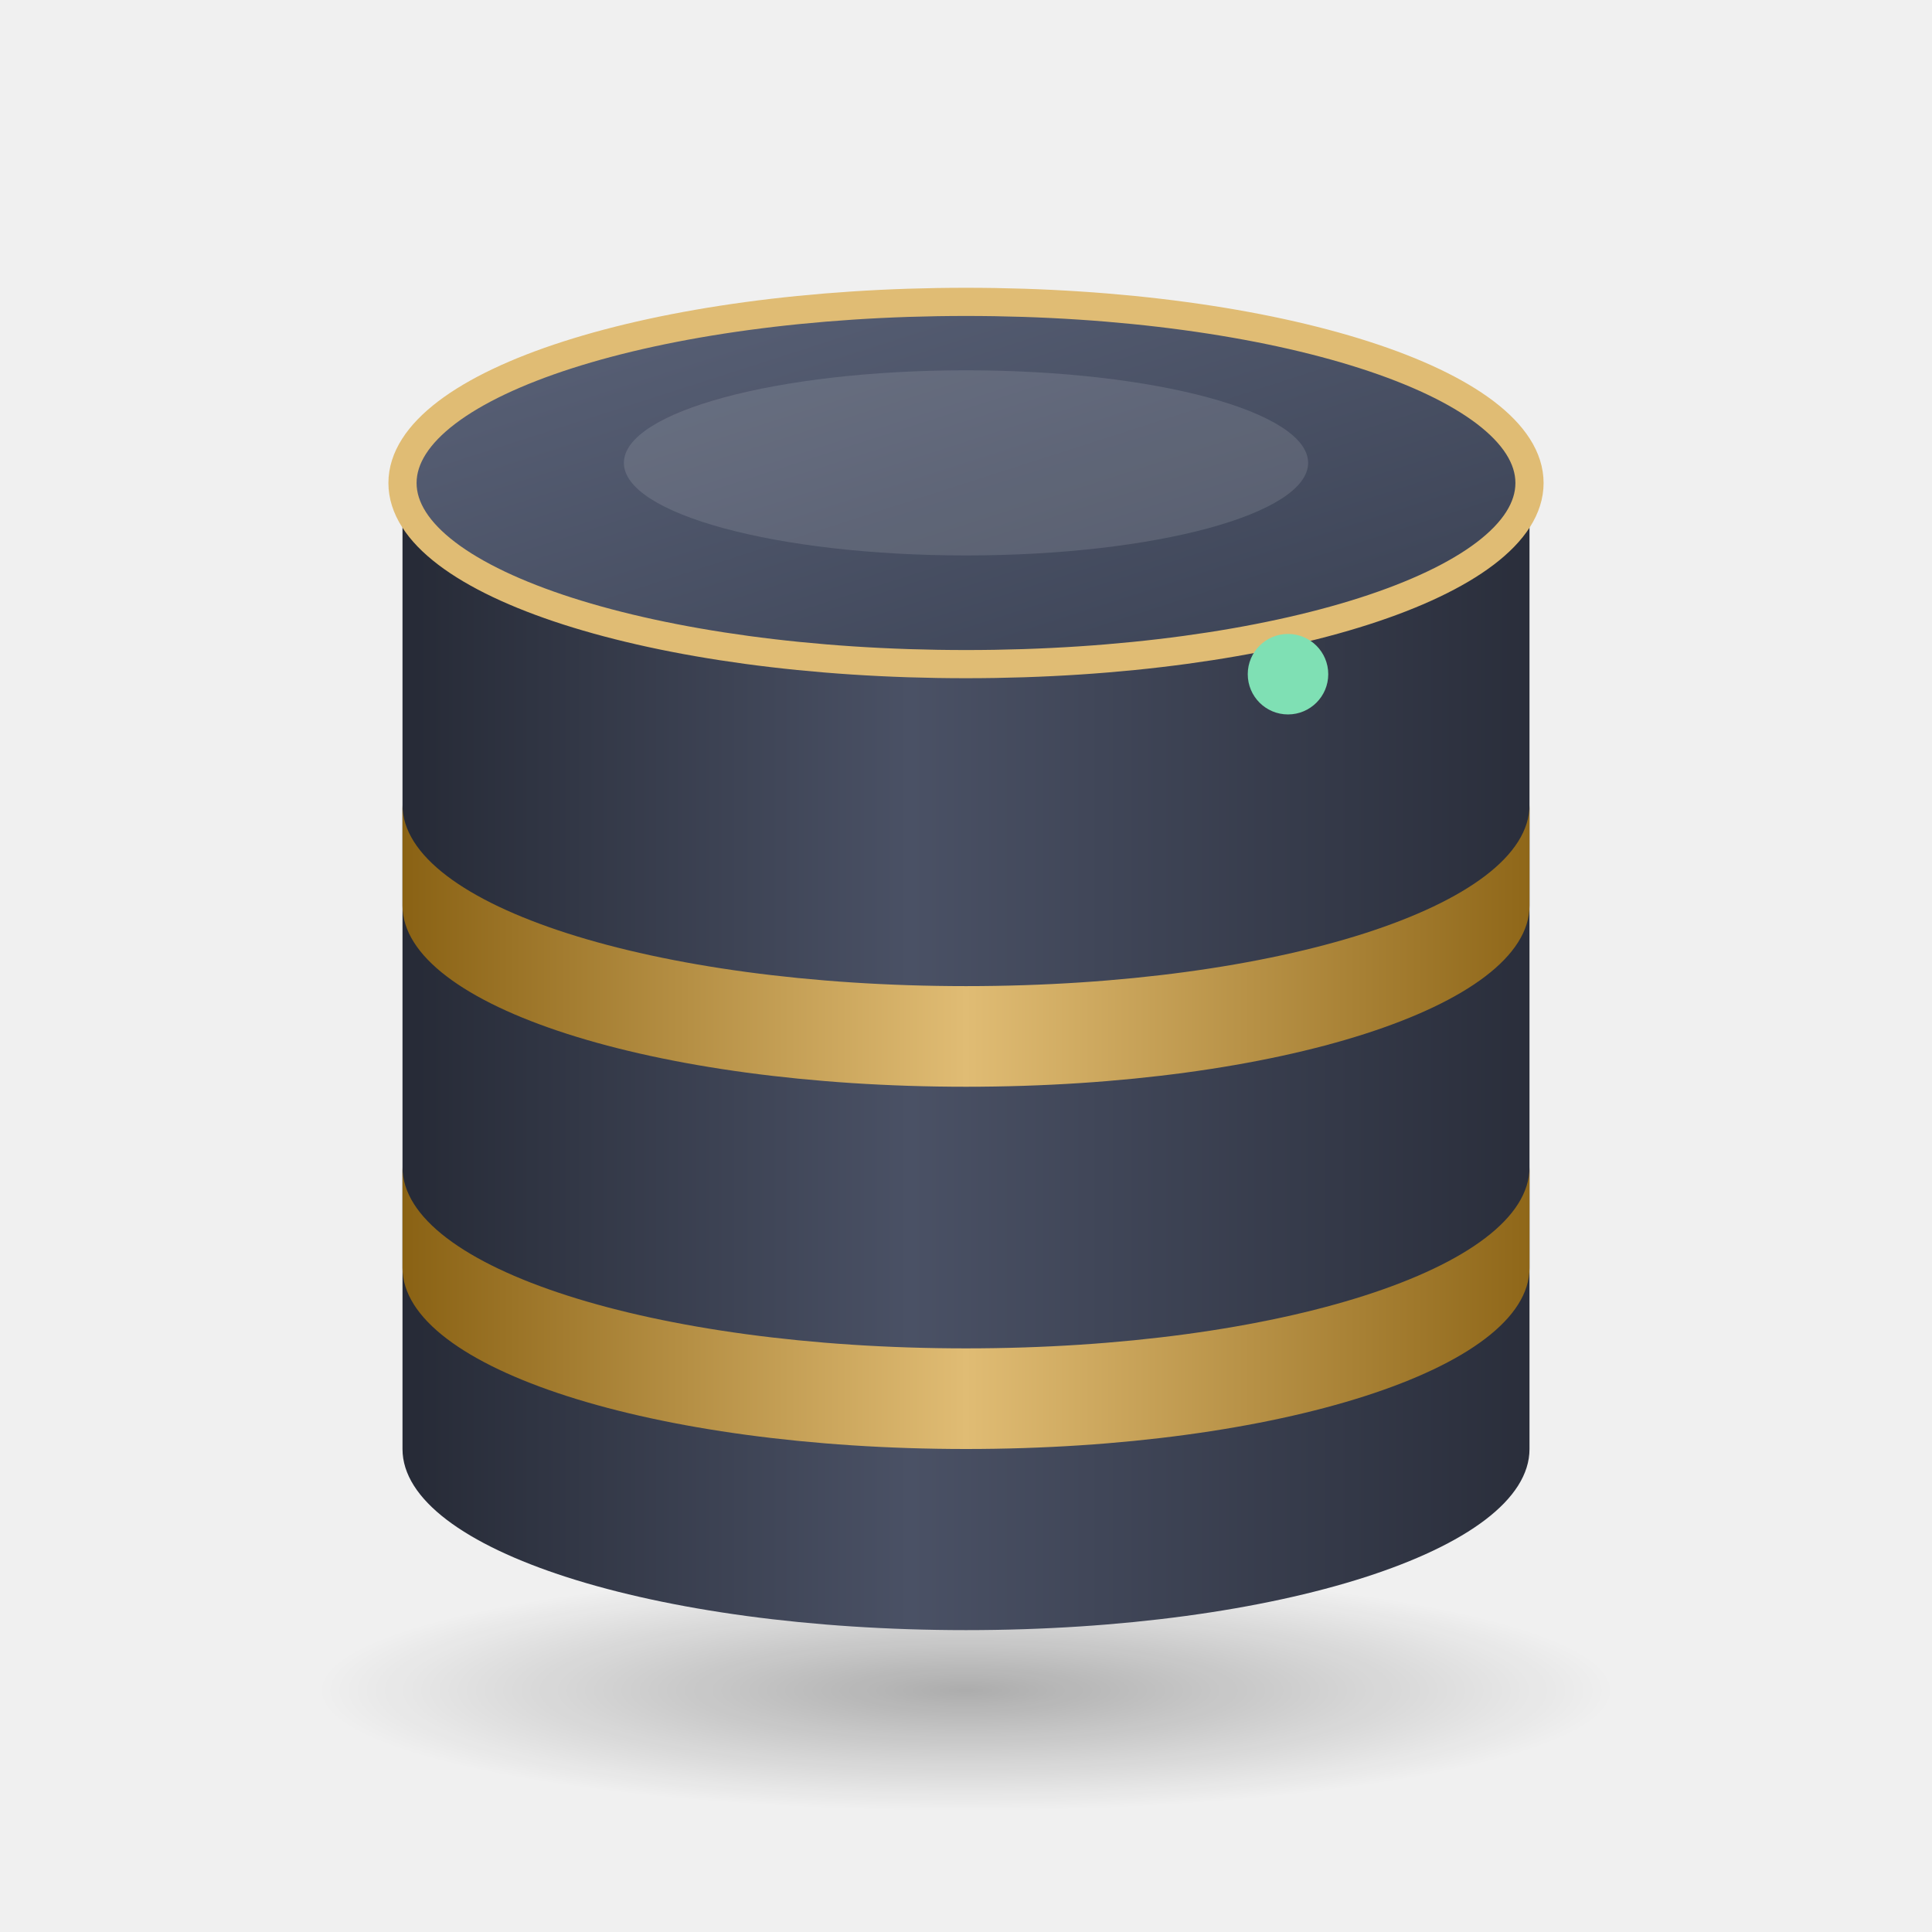
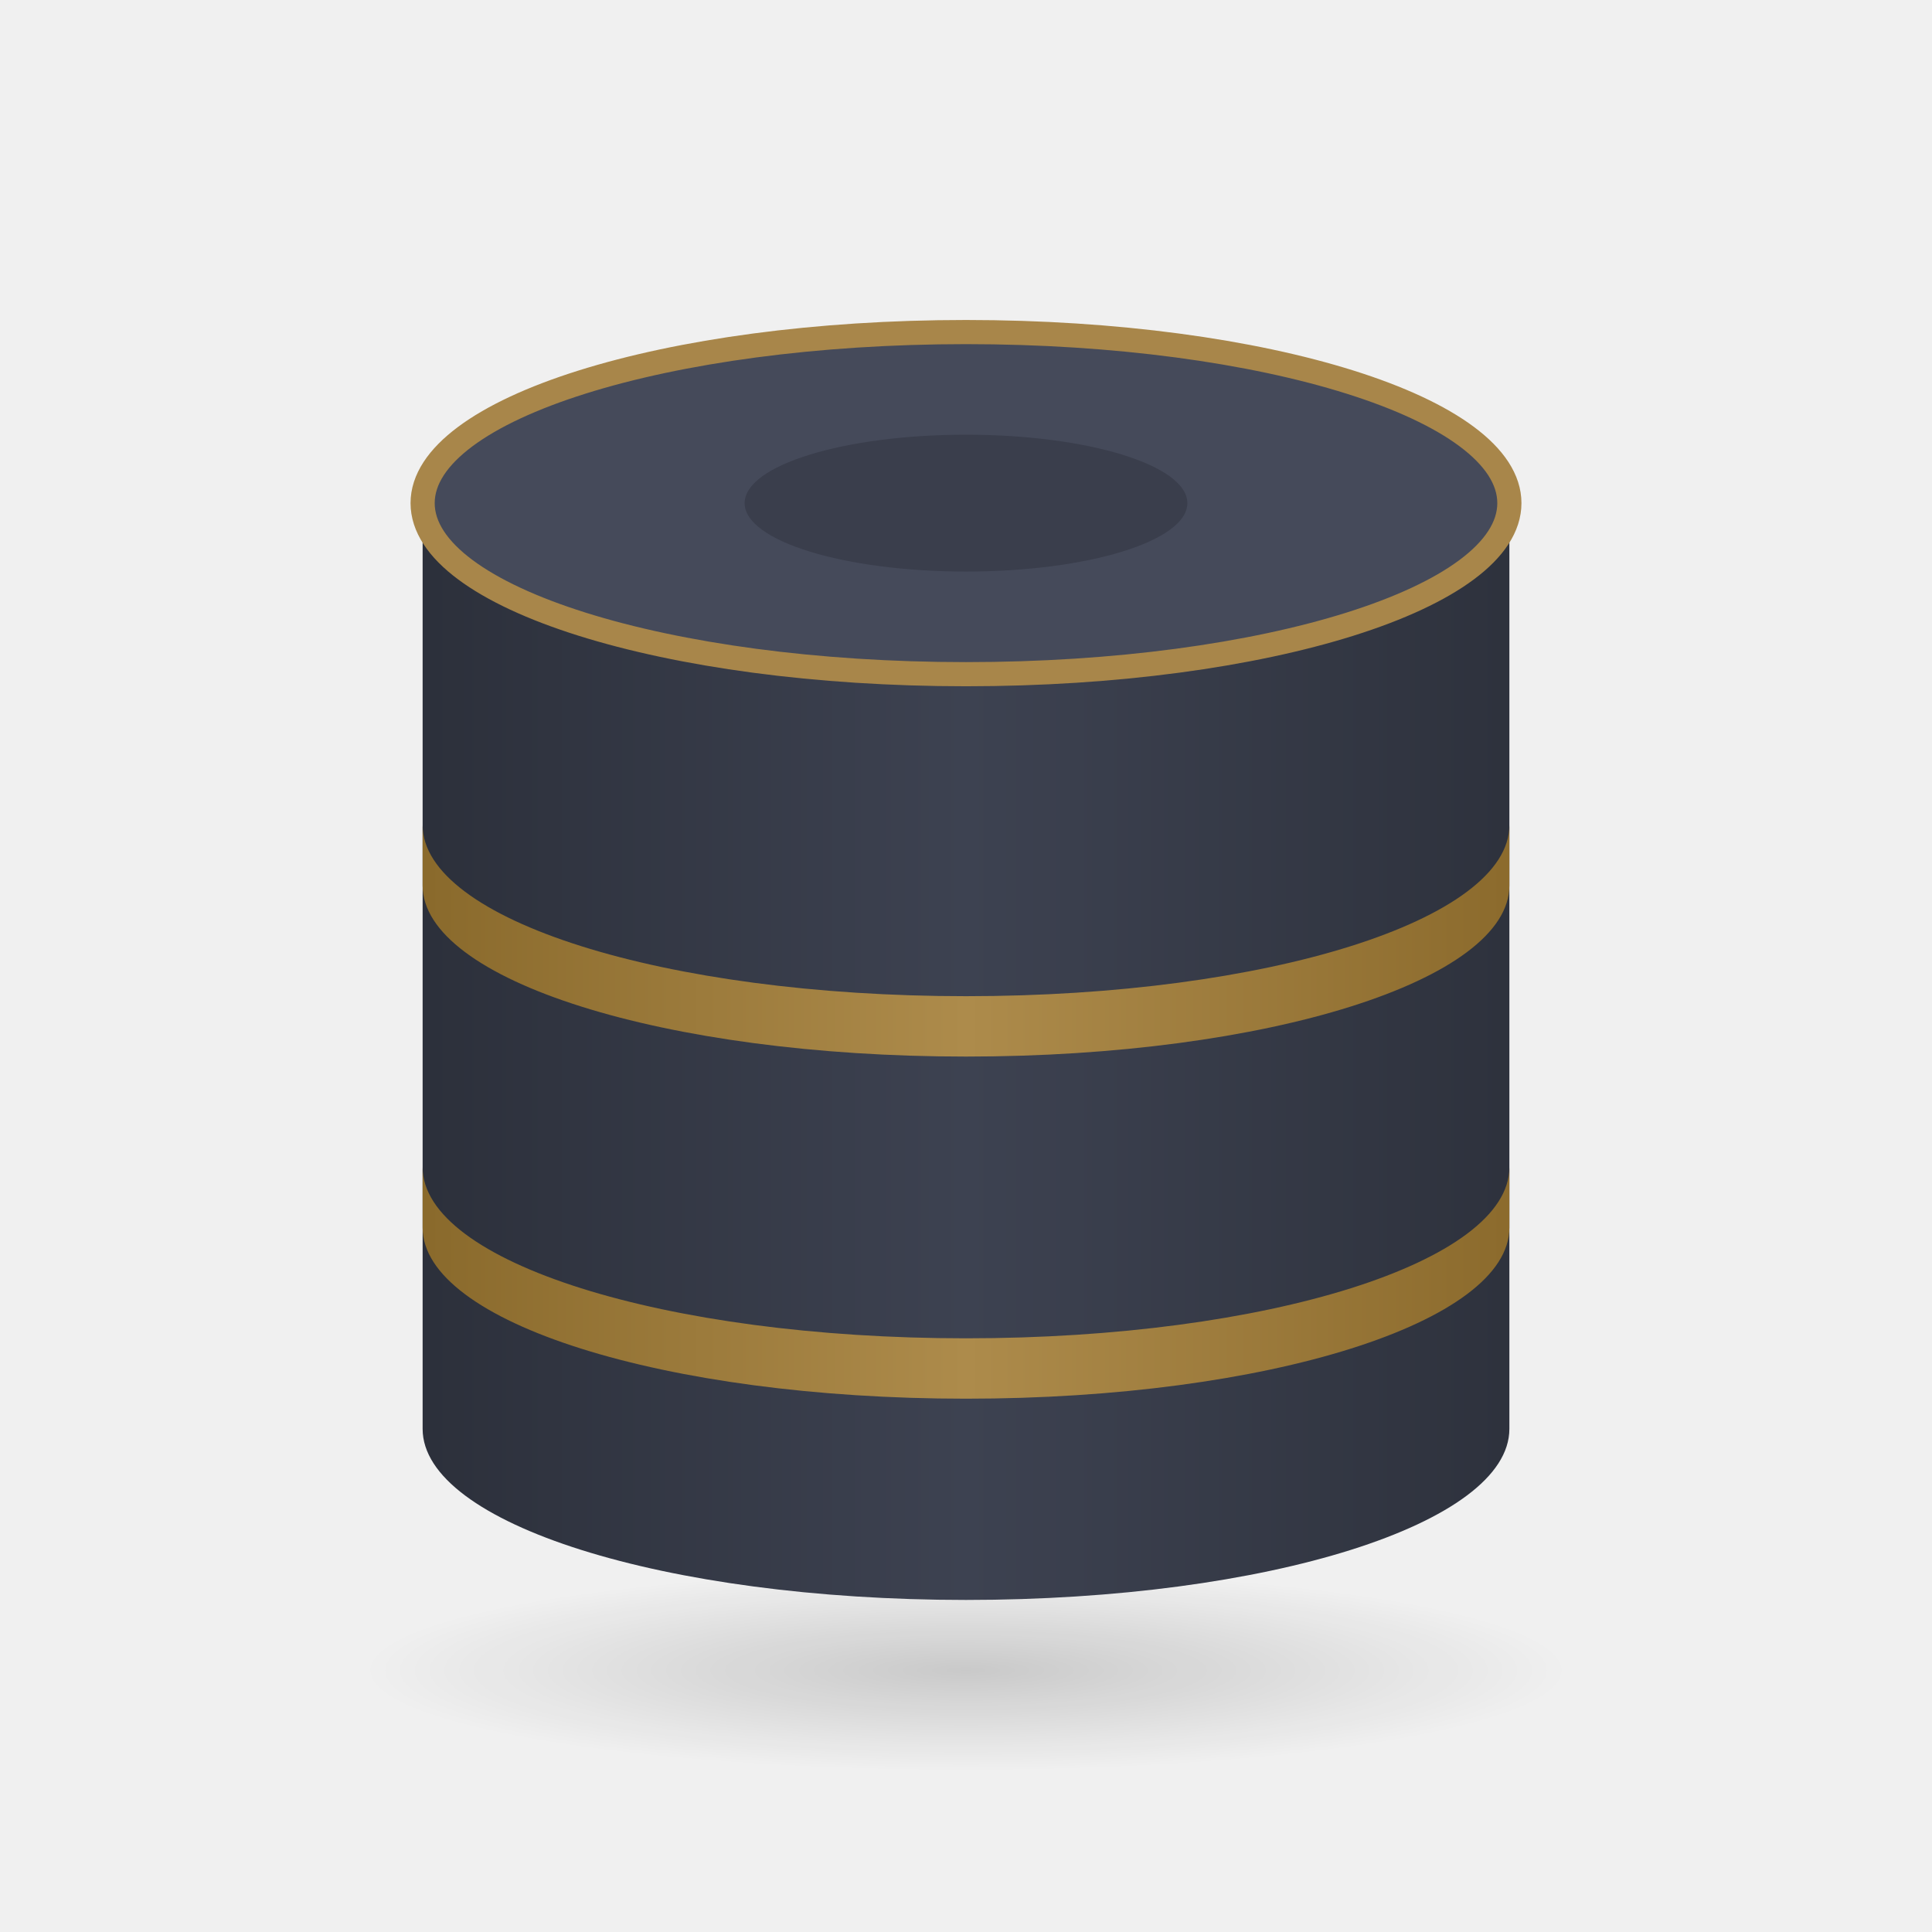
<svg xmlns="http://www.w3.org/2000/svg" viewBox="0 0 96 96" width="96" height="96">
  <defs>
-     <linearGradient id="body" x1="0" y1="0" x2="1" y2="0">
-       <stop offset="0" stop-color="#262A36" />
-       <stop offset=".45" stop-color="#4A5165" />
-       <stop offset="1" stop-color="#2A2E3B" />
+     <linearGradient id="b" x1="0" y1="0" x2="1" y2="0">
+       <stop offset="0" stop-color="#2C303B" />
+       <stop offset=".5" stop-color="#3D4251" />
+       <stop offset="1" stop-color="#2E323D" />
    </linearGradient>
-     <linearGradient id="band" x1="0" y1="0" x2="1" y2="0">
-       <stop offset="0" stop-color="#8A6214" />
-       <stop offset=".5" stop-color="#E0BC74" />
-       <stop offset="1" stop-color="#8F6719" />
+     <linearGradient id="g" x1="0" y1="0" x2="1" y2="0">
+       <stop offset="0" stop-color="#8A6A2C" />
+       <stop offset=".5" stop-color="#AD8B4B" />
+       <stop offset="1" stop-color="#8C6B2D" />
    </linearGradient>
-     <linearGradient id="lid" x1="0" y1="0" x2="1" y2="1">
-       <stop offset="0" stop-color="#5B6379" />
-       <stop offset="1" stop-color="#394052" />
-     </linearGradient>
-     <radialGradient id="shadow" cx=".5" cy=".5" r=".5">
-       <stop offset="0" stop-color="#000" stop-opacity=".28" />
+     <radialGradient id="s" cx=".5" cy=".5" r=".5">
+       <stop offset="0" stop-color="#000" stop-opacity=".16" />
      <stop offset="1" stop-color="#000" stop-opacity="0" />
    </radialGradient>
  </defs>
-   <ellipse cx="48" cy="84" rx="32" ry="6" fill="url(#shadow)" />
-   <path d="M20 24v48c0 5 12.5 9 28 9s28-4 28-9V24z" fill="url(#body)" />
-   <path d="M20 40c0 5 12.5 9 28 9s28-4 28-9v5c0 5-12.5 9-28 9s-28-4-28-9z" fill="url(#band)" />
-   <path d="M20 58c0 5 12.5 9 28 9s28-4 28-9v5c0 5-12.5 9-28 9s-28-4-28-9z" fill="url(#band)" />
-   <ellipse cx="48" cy="24" rx="28" ry="9" fill="url(#lid)" />
-   <ellipse cx="48" cy="24" rx="28" ry="9" fill="none" stroke="#E0BC74" stroke-width="1.4" />
-   <ellipse cx="48" cy="23" rx="17" ry="4.6" fill="#fff" opacity=".12" />
-   <circle cx="64" cy="33.5" r="2" fill="#7FE0B4" />
+   <ellipse cx="48" cy="83" rx="30" ry="5" fill="url(#s)" />
+   <path d="M21 25v46c0 4.7 12 8.5 27 8.5s27-3.8 27-8.5V25z" fill="url(#b)" />
+   <path d="M21 41c0 4.7 12 8.5 27 8.5s27-3.8 27-8.5v3c0 4.7-12 8.5-27 8.5s-27-3.8-27-8.5z" fill="url(#g)" />
+   <path d="M21 58c0 4.7 12 8.5 27 8.5s27-3.8 27-8.5v3c0 4.7-12 8.5-27 8.5s-27-3.8-27-8.5z" fill="url(#g)" />
+   <ellipse cx="48" cy="25" rx="27" ry="8.5" fill="#454A5A" />
+   <ellipse cx="48" cy="25" rx="27" ry="8.5" fill="none" stroke="#A8864A" stroke-width="1.2" />
+   <ellipse cx="48" cy="25" rx="11" ry="3.4" fill="#3A3E4C" />
</svg>
